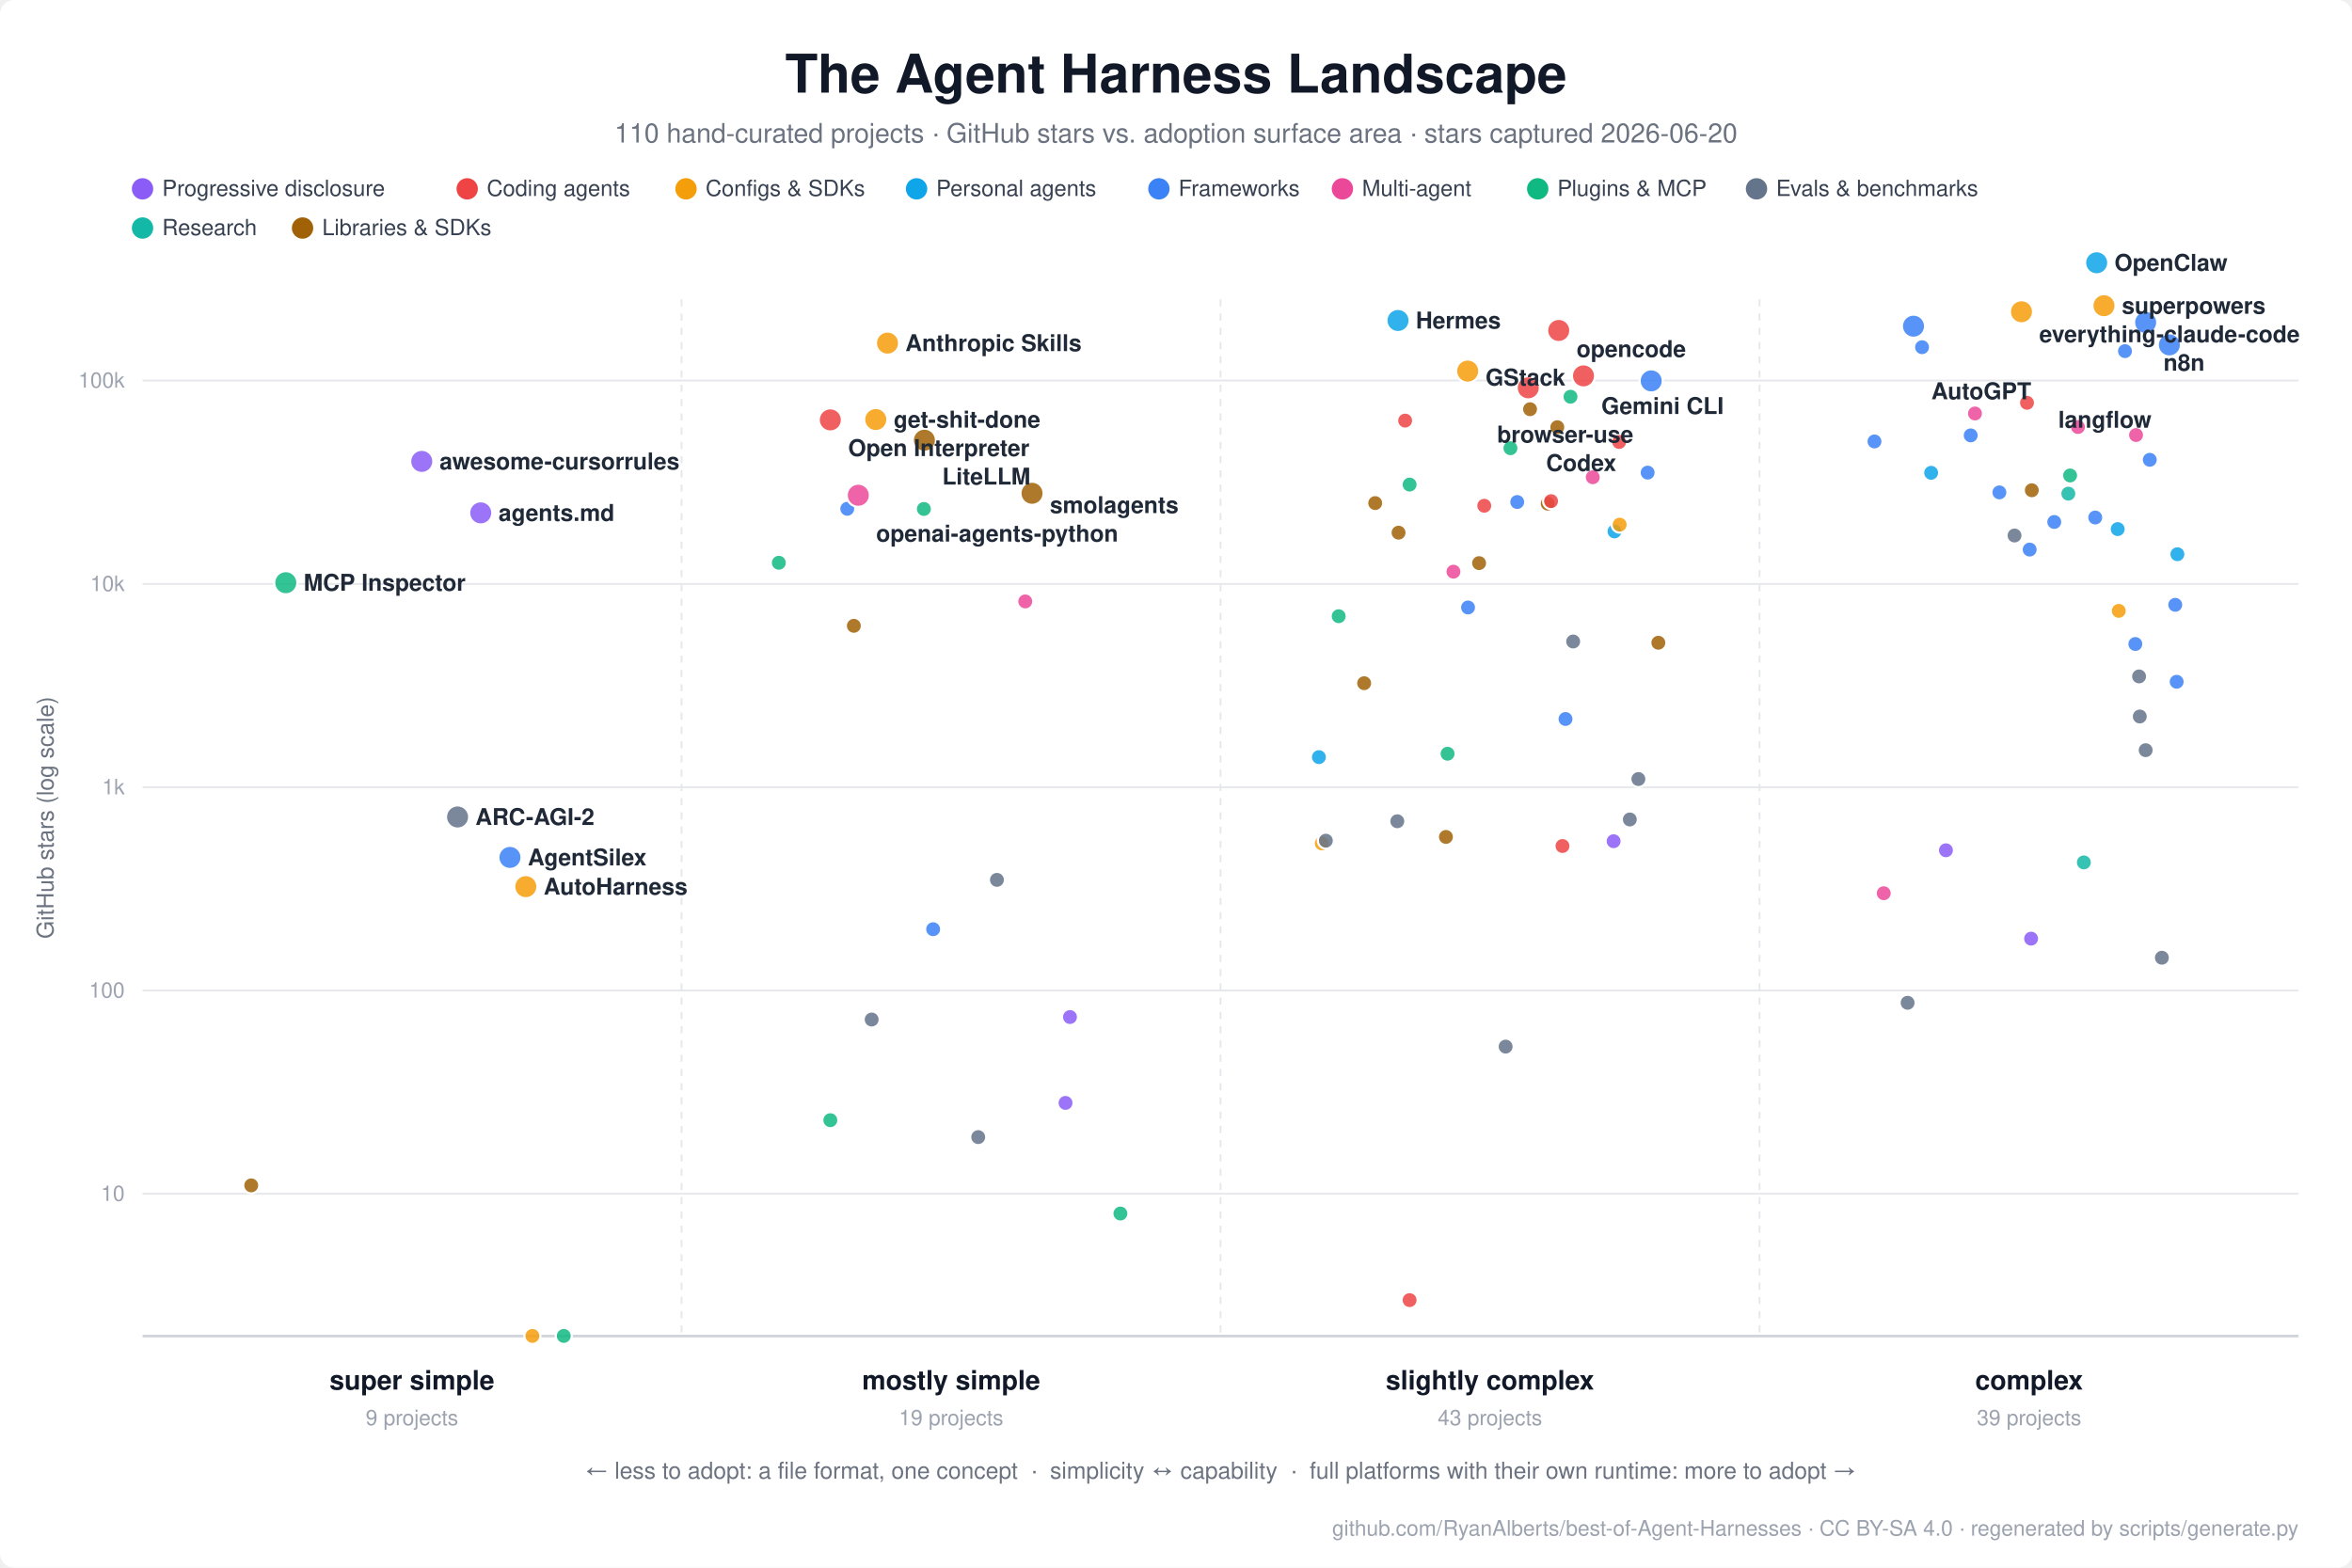
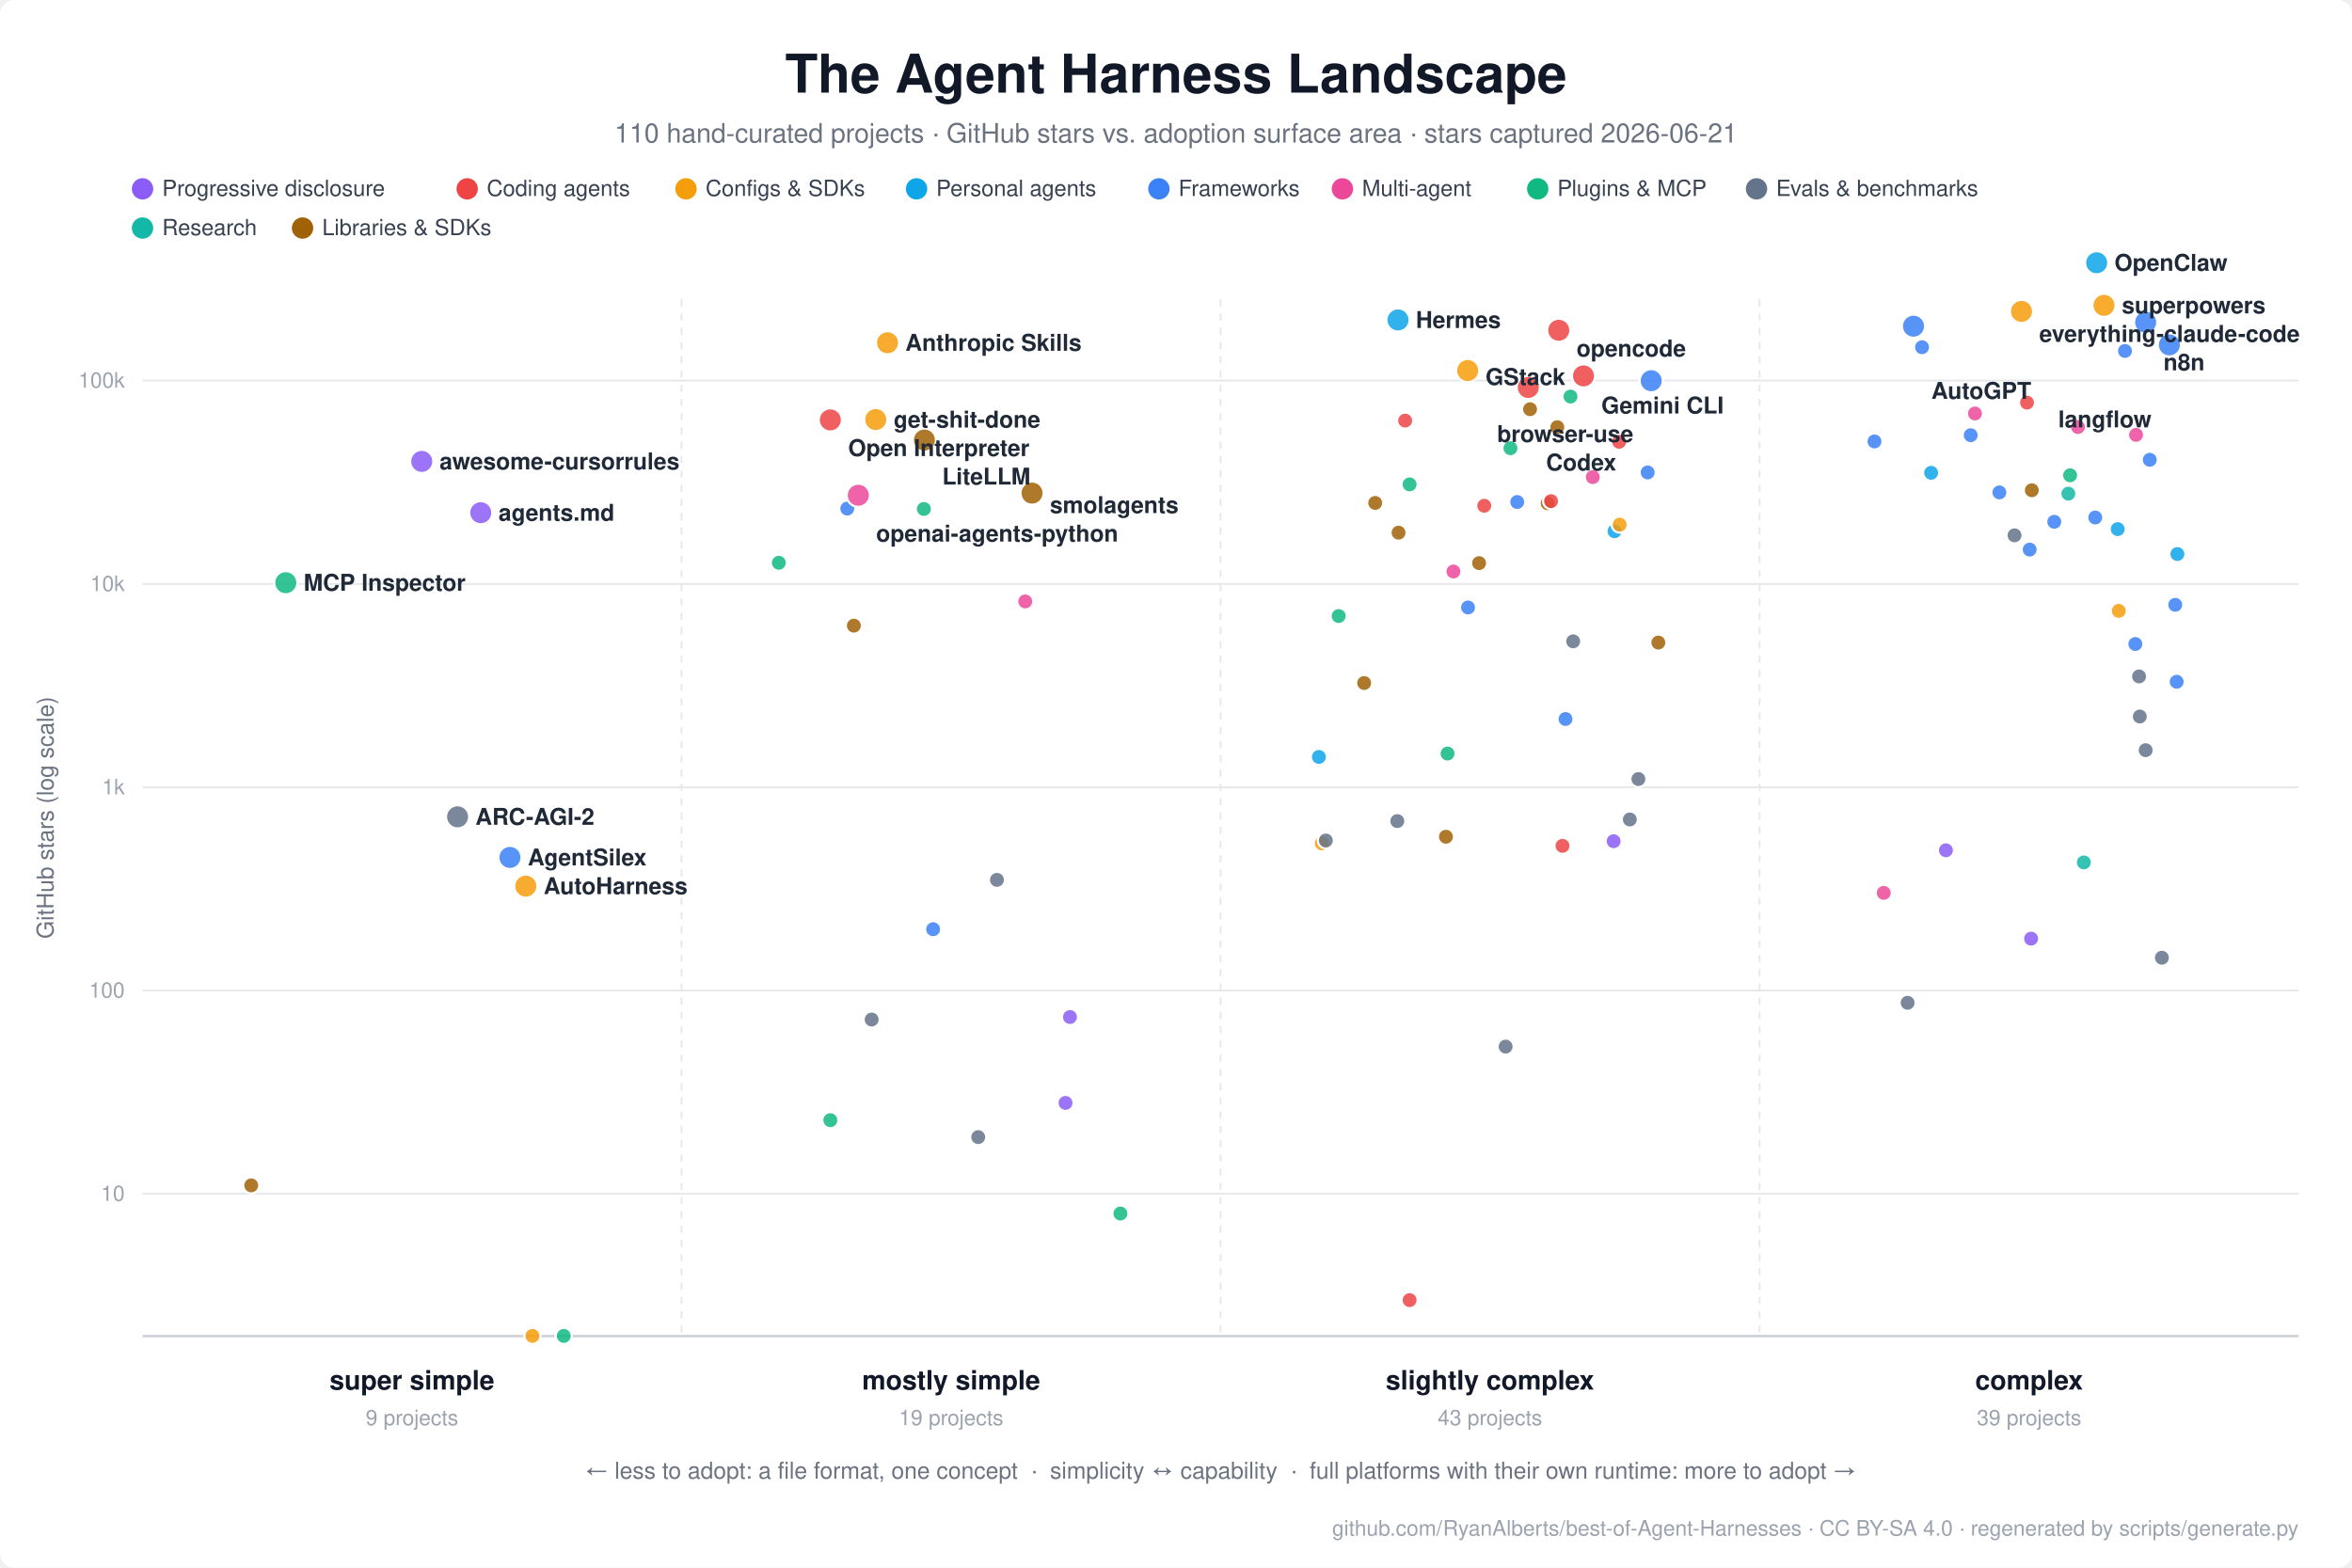
<svg xmlns="http://www.w3.org/2000/svg" viewBox="0 0 1320 880" font-family="-apple-system, 'Segoe UI', Helvetica, Arial, sans-serif">
  <rect width="1320" height="880" fill="#ffffff" rx="8" />
  <text x="660.0" y="52" text-anchor="middle" font-size="30" font-weight="700" fill="#111827">The Agent Harness Landscape</text>
-   <text x="660.0" y="80" text-anchor="middle" font-size="15" fill="#6b7280">110 hand-curated projects · GitHub stars vs. adoption surface area · stars captured 2026-06-20</text>
+   <text x="660.0" y="80" text-anchor="middle" font-size="15" fill="#6b7280">110 hand-curated projects · GitHub stars vs. adoption surface area · stars captured 2026-06-21</text>
  <circle cx="80" cy="106" r="6" fill="#8b5cf6" />
  <text x="91" y="110" font-size="12.5" fill="#374151">Progressive disclosure</text>
  <circle cx="262.2" cy="106" r="6" fill="#ef4444" />
  <text x="273.2" y="110" font-size="12.5" fill="#374151">Coding agents</text>
  <circle cx="385.0" cy="106" r="6" fill="#f59e0b" />
  <text x="396.0" y="110" font-size="12.5" fill="#374151">Configs &amp; SDKs</text>
  <circle cx="514.4" cy="106" r="6" fill="#0ea5e9" />
  <text x="525.4" y="110" font-size="12.5" fill="#374151">Personal agents</text>
  <circle cx="650.4" cy="106" r="6" fill="#3b82f6" />
  <text x="661.4" y="110" font-size="12.5" fill="#374151">Frameworks</text>
  <circle cx="753.4" cy="106" r="6" fill="#ec4899" />
  <text x="764.4" y="110" font-size="12.5" fill="#374151">Multi-agent</text>
  <circle cx="863.0" cy="106" r="6" fill="#10b981" />
  <text x="874.0" y="110" font-size="12.5" fill="#374151">Plugins &amp; MCP</text>
  <circle cx="985.8" cy="106" r="6" fill="#64748b" />
  <text x="996.8" y="110" font-size="12.5" fill="#374151">Evals &amp; benchmarks</text>
  <circle cx="80" cy="128" r="6" fill="#14b8a6" />
  <text x="91" y="132" font-size="12.5" fill="#374151">Research</text>
  <circle cx="169.8" cy="128" r="6" fill="#a16207" />
  <text x="180.8" y="132" font-size="12.5" fill="#374151">Libraries &amp; SDKs</text>
  <line x1="80" y1="670.1" x2="1290" y2="670.1" stroke="#e5e7eb" stroke-width="1" />
  <text x="70" y="674.1" text-anchor="end" font-size="12" fill="#9ca3af">10</text>
  <line x1="80" y1="556.0" x2="1290" y2="556.0" stroke="#e5e7eb" stroke-width="1" />
  <text x="70" y="560.0" text-anchor="end" font-size="12" fill="#9ca3af">100</text>
  <line x1="80" y1="441.9" x2="1290" y2="441.9" stroke="#e5e7eb" stroke-width="1" />
  <text x="70" y="445.9" text-anchor="end" font-size="12" fill="#9ca3af">1k</text>
  <line x1="80" y1="327.8" x2="1290" y2="327.8" stroke="#e5e7eb" stroke-width="1" />
  <text x="70" y="331.8" text-anchor="end" font-size="12" fill="#9ca3af">10k</text>
  <line x1="80" y1="213.6" x2="1290" y2="213.6" stroke="#e5e7eb" stroke-width="1" />
  <text x="70" y="217.6" text-anchor="end" font-size="12" fill="#9ca3af">100k</text>
  <text x="30" y="459" font-size="13" fill="#6b7280" transform="rotate(-90 30 459)" text-anchor="middle">GitHub stars (log scale)</text>
  <text x="231.2" y="780" text-anchor="middle" font-size="15" font-weight="600" fill="#111827">super simple</text>
  <text x="231.2" y="800" text-anchor="middle" font-size="12" fill="#9ca3af">9 projects</text>
  <line x1="382.5" y1="168" x2="382.5" y2="750" stroke="#e5e7eb" stroke-width="1" stroke-dasharray="4 4" />
  <text x="533.8" y="780" text-anchor="middle" font-size="15" font-weight="600" fill="#111827">mostly simple</text>
  <text x="533.8" y="800" text-anchor="middle" font-size="12" fill="#9ca3af">19 projects</text>
  <line x1="685.0" y1="168" x2="685.0" y2="750" stroke="#e5e7eb" stroke-width="1" stroke-dasharray="4 4" />
  <text x="836.2" y="780" text-anchor="middle" font-size="15" font-weight="600" fill="#111827">slightly complex</text>
  <text x="836.2" y="800" text-anchor="middle" font-size="12" fill="#9ca3af">43 projects</text>
  <line x1="987.5" y1="168" x2="987.5" y2="750" stroke="#e5e7eb" stroke-width="1" stroke-dasharray="4 4" />
  <text x="1138.8" y="780" text-anchor="middle" font-size="15" font-weight="600" fill="#111827">complex</text>
  <text x="1138.8" y="800" text-anchor="middle" font-size="12" fill="#9ca3af">39 projects</text>
  <line x1="80" y1="750" x2="1290" y2="750" stroke="#d1d5db" stroke-width="1.5" />
  <text x="685.0" y="830" text-anchor="middle" font-size="13" fill="#6b7280">←  less to adopt: a file format, one concept  ·  simplicity ↔ capability  ·  full platforms with their own runtime: more to adopt  →</text>
  <circle cx="316.4" cy="749.9" r="4.5" fill="#10b981" fill-opacity="0.85" stroke="#ffffff" stroke-width="1.2" />
  <circle cx="298.8" cy="749.9" r="4.5" fill="#f59e0b" fill-opacity="0.85" stroke="#ffffff" stroke-width="1.2" />
  <circle cx="791.1" cy="729.8" r="4.5" fill="#ef4444" fill-opacity="0.85" stroke="#ffffff" stroke-width="1.2" />
  <circle cx="628.8" cy="681.2" r="4.5" fill="#10b981" fill-opacity="0.85" stroke="#ffffff" stroke-width="1.2" />
  <circle cx="141.0" cy="665.4" r="4.5" fill="#a16207" fill-opacity="0.85" stroke="#ffffff" stroke-width="1.2" />
  <circle cx="549.0" cy="638.3" r="4.5" fill="#64748b" fill-opacity="0.85" stroke="#ffffff" stroke-width="1.2" />
  <circle cx="466.0" cy="628.8" r="4.5" fill="#10b981" fill-opacity="0.85" stroke="#ffffff" stroke-width="1.2" />
  <circle cx="598.0" cy="619.1" r="4.5" fill="#8b5cf6" fill-opacity="0.85" stroke="#ffffff" stroke-width="1.2" />
  <circle cx="845.0" cy="587.5" r="4.5" fill="#64748b" fill-opacity="0.85" stroke="#ffffff" stroke-width="1.2" />
  <circle cx="489.2" cy="572.3" r="4.5" fill="#64748b" fill-opacity="0.85" stroke="#ffffff" stroke-width="1.2" />
  <circle cx="600.5" cy="570.9" r="4.5" fill="#8b5cf6" fill-opacity="0.85" stroke="#ffffff" stroke-width="1.2" />
  <circle cx="1070.6" cy="562.9" r="4.5" fill="#64748b" fill-opacity="0.85" stroke="#ffffff" stroke-width="1.2" />
  <circle cx="1213.3" cy="537.6" r="4.5" fill="#64748b" fill-opacity="0.85" stroke="#ffffff" stroke-width="1.2" />
  <circle cx="1139.9" cy="526.9" r="4.5" fill="#8b5cf6" fill-opacity="0.85" stroke="#ffffff" stroke-width="1.2" />
  <circle cx="523.7" cy="521.6" r="4.5" fill="#3b82f6" fill-opacity="0.85" stroke="#ffffff" stroke-width="1.2" />
-   <circle cx="1057.2" cy="501.4" r="4.5" fill="#ec4899" fill-opacity="0.85" stroke="#ffffff" stroke-width="1.2" />
-   <circle cx="295.1" cy="497.7" r="6.5" fill="#f59e0b" fill-opacity="0.85" stroke="#ffffff" stroke-width="1.2" />
+   <circle cx="1057.2" cy="501.2" r="4.5" fill="#ec4899" fill-opacity="0.85" stroke="#ffffff" stroke-width="1.2" />
+   <circle cx="295.1" cy="497.4" r="6.5" fill="#f59e0b" fill-opacity="0.85" stroke="#ffffff" stroke-width="1.2" />
  <circle cx="559.5" cy="493.9" r="4.5" fill="#64748b" fill-opacity="0.85" stroke="#ffffff" stroke-width="1.2" />
  <circle cx="1169.5" cy="484.1" r="4.5" fill="#14b8a6" fill-opacity="0.85" stroke="#ffffff" stroke-width="1.2" />
  <circle cx="286.2" cy="481.3" r="6.5" fill="#3b82f6" fill-opacity="0.85" stroke="#ffffff" stroke-width="1.2" />
  <circle cx="1092.1" cy="477.3" r="4.5" fill="#8b5cf6" fill-opacity="0.85" stroke="#ffffff" stroke-width="1.2" />
-   <circle cx="876.9" cy="474.9" r="4.5" fill="#ef4444" fill-opacity="0.85" stroke="#ffffff" stroke-width="1.2" />
+   <circle cx="876.9" cy="474.8" r="4.5" fill="#ef4444" fill-opacity="0.85" stroke="#ffffff" stroke-width="1.2" />
  <circle cx="741.8" cy="473.4" r="4.5" fill="#f59e0b" fill-opacity="0.85" stroke="#ffffff" stroke-width="1.2" />
  <circle cx="905.6" cy="472.2" r="4.5" fill="#8b5cf6" fill-opacity="0.85" stroke="#ffffff" stroke-width="1.2" />
-   <circle cx="744.1" cy="471.9" r="4.5" fill="#64748b" fill-opacity="0.85" stroke="#ffffff" stroke-width="1.2" />
-   <circle cx="811.5" cy="469.8" r="4.5" fill="#a16207" fill-opacity="0.85" stroke="#ffffff" stroke-width="1.2" />
-   <circle cx="784.2" cy="461.0" r="4.5" fill="#64748b" fill-opacity="0.85" stroke="#ffffff" stroke-width="1.2" />
+   <circle cx="744.1" cy="471.8" r="4.5" fill="#64748b" fill-opacity="0.85" stroke="#ffffff" stroke-width="1.2" />
+   <circle cx="811.5" cy="469.7" r="4.5" fill="#a16207" fill-opacity="0.85" stroke="#ffffff" stroke-width="1.2" />
+   <circle cx="784.2" cy="460.9" r="4.5" fill="#64748b" fill-opacity="0.85" stroke="#ffffff" stroke-width="1.2" />
  <circle cx="914.7" cy="460.0" r="4.5" fill="#64748b" fill-opacity="0.85" stroke="#ffffff" stroke-width="1.2" />
-   <circle cx="256.8" cy="458.6" r="6.5" fill="#64748b" fill-opacity="0.85" stroke="#ffffff" stroke-width="1.2" />
+   <circle cx="256.8" cy="458.5" r="6.5" fill="#64748b" fill-opacity="0.85" stroke="#ffffff" stroke-width="1.2" />
  <circle cx="919.5" cy="437.3" r="4.5" fill="#64748b" fill-opacity="0.85" stroke="#ffffff" stroke-width="1.2" />
-   <circle cx="740.2" cy="425.0" r="4.5" fill="#0ea5e9" fill-opacity="0.85" stroke="#ffffff" stroke-width="1.2" />
-   <circle cx="812.4" cy="423.1" r="4.5" fill="#10b981" fill-opacity="0.85" stroke="#ffffff" stroke-width="1.2" />
+   <circle cx="740.2" cy="424.9" r="4.5" fill="#0ea5e9" fill-opacity="0.85" stroke="#ffffff" stroke-width="1.2" />
+   <circle cx="812.4" cy="423.0" r="4.5" fill="#10b981" fill-opacity="0.85" stroke="#ffffff" stroke-width="1.2" />
  <circle cx="1204.2" cy="421.1" r="4.5" fill="#64748b" fill-opacity="0.85" stroke="#ffffff" stroke-width="1.2" />
  <circle cx="878.6" cy="403.6" r="4.5" fill="#3b82f6" fill-opacity="0.85" stroke="#ffffff" stroke-width="1.2" />
  <circle cx="1200.9" cy="402.2" r="4.5" fill="#64748b" fill-opacity="0.85" stroke="#ffffff" stroke-width="1.2" />
-   <circle cx="765.6" cy="383.5" r="4.5" fill="#a16207" fill-opacity="0.85" stroke="#ffffff" stroke-width="1.2" />
+   <circle cx="765.6" cy="383.4" r="4.5" fill="#a16207" fill-opacity="0.85" stroke="#ffffff" stroke-width="1.2" />
  <circle cx="1221.6" cy="382.7" r="4.5" fill="#3b82f6" fill-opacity="0.85" stroke="#ffffff" stroke-width="1.2" />
  <circle cx="1200.5" cy="379.7" r="4.5" fill="#64748b" fill-opacity="0.85" stroke="#ffffff" stroke-width="1.2" />
  <circle cx="1198.4" cy="361.5" r="4.5" fill="#3b82f6" fill-opacity="0.85" stroke="#ffffff" stroke-width="1.2" />
-   <circle cx="930.7" cy="360.8" r="4.5" fill="#a16207" fill-opacity="0.85" stroke="#ffffff" stroke-width="1.2" />
-   <circle cx="882.9" cy="360.1" r="4.5" fill="#64748b" fill-opacity="0.85" stroke="#ffffff" stroke-width="1.2" />
-   <circle cx="479.2" cy="351.3" r="4.5" fill="#a16207" fill-opacity="0.85" stroke="#ffffff" stroke-width="1.2" />
-   <circle cx="751.3" cy="345.9" r="4.5" fill="#10b981" fill-opacity="0.85" stroke="#ffffff" stroke-width="1.2" />
+   <circle cx="930.7" cy="360.7" r="4.5" fill="#a16207" fill-opacity="0.85" stroke="#ffffff" stroke-width="1.2" />
+   <circle cx="882.9" cy="360.0" r="4.5" fill="#64748b" fill-opacity="0.85" stroke="#ffffff" stroke-width="1.2" />
+   <circle cx="479.2" cy="351.2" r="4.5" fill="#a16207" fill-opacity="0.85" stroke="#ffffff" stroke-width="1.2" />
+   <circle cx="751.3" cy="345.8" r="4.5" fill="#10b981" fill-opacity="0.85" stroke="#ffffff" stroke-width="1.2" />
  <circle cx="1189.1" cy="342.9" r="4.5" fill="#f59e0b" fill-opacity="0.85" stroke="#ffffff" stroke-width="1.2" />
  <circle cx="823.9" cy="341.0" r="4.5" fill="#3b82f6" fill-opacity="0.85" stroke="#ffffff" stroke-width="1.2" />
  <circle cx="1220.8" cy="339.5" r="4.5" fill="#3b82f6" fill-opacity="0.85" stroke="#ffffff" stroke-width="1.2" />
  <circle cx="575.4" cy="337.6" r="4.5" fill="#ec4899" fill-opacity="0.85" stroke="#ffffff" stroke-width="1.2" />
  <circle cx="160.4" cy="327.1" r="6.5" fill="#10b981" fill-opacity="0.85" stroke="#ffffff" stroke-width="1.2" />
-   <circle cx="815.7" cy="320.9" r="4.5" fill="#ec4899" fill-opacity="0.85" stroke="#ffffff" stroke-width="1.2" />
+   <circle cx="815.7" cy="320.8" r="4.5" fill="#ec4899" fill-opacity="0.85" stroke="#ffffff" stroke-width="1.2" />
  <circle cx="830.1" cy="316.1" r="4.5" fill="#a16207" fill-opacity="0.85" stroke="#ffffff" stroke-width="1.2" />
  <circle cx="437.1" cy="315.9" r="4.5" fill="#10b981" fill-opacity="0.85" stroke="#ffffff" stroke-width="1.2" />
-   <circle cx="1222.0" cy="311.1" r="4.5" fill="#0ea5e9" fill-opacity="0.85" stroke="#ffffff" stroke-width="1.2" />
+   <circle cx="1222.0" cy="311.0" r="4.5" fill="#0ea5e9" fill-opacity="0.85" stroke="#ffffff" stroke-width="1.2" />
  <circle cx="1139.1" cy="308.5" r="4.5" fill="#3b82f6" fill-opacity="0.85" stroke="#ffffff" stroke-width="1.2" />
-   <circle cx="1130.6" cy="300.6" r="4.5" fill="#64748b" fill-opacity="0.85" stroke="#ffffff" stroke-width="1.2" />
+   <circle cx="1130.6" cy="300.5" r="4.5" fill="#64748b" fill-opacity="0.85" stroke="#ffffff" stroke-width="1.2" />
  <circle cx="784.9" cy="299.0" r="4.5" fill="#a16207" fill-opacity="0.85" stroke="#ffffff" stroke-width="1.2" />
-   <circle cx="906.1" cy="298.3" r="4.5" fill="#0ea5e9" fill-opacity="0.85" stroke="#ffffff" stroke-width="1.2" />
+   <circle cx="906.1" cy="298.2" r="4.5" fill="#0ea5e9" fill-opacity="0.85" stroke="#ffffff" stroke-width="1.2" />
  <circle cx="1188.5" cy="297.0" r="4.5" fill="#0ea5e9" fill-opacity="0.85" stroke="#ffffff" stroke-width="1.2" />
  <circle cx="909.0" cy="294.5" r="4.5" fill="#f59e0b" fill-opacity="0.85" stroke="#ffffff" stroke-width="1.2" />
-   <circle cx="1152.9" cy="293.0" r="4.5" fill="#3b82f6" fill-opacity="0.85" stroke="#ffffff" stroke-width="1.2" />
+   <circle cx="1152.9" cy="292.9" r="4.5" fill="#3b82f6" fill-opacity="0.85" stroke="#ffffff" stroke-width="1.2" />
  <circle cx="1175.9" cy="290.5" r="4.5" fill="#3b82f6" fill-opacity="0.85" stroke="#ffffff" stroke-width="1.2" />
-   <circle cx="269.8" cy="287.9" r="6.5" fill="#8b5cf6" fill-opacity="0.85" stroke="#ffffff" stroke-width="1.2" />
+   <circle cx="269.8" cy="287.8" r="6.5" fill="#8b5cf6" fill-opacity="0.85" stroke="#ffffff" stroke-width="1.2" />
  <circle cx="518.5" cy="285.7" r="4.5" fill="#10b981" fill-opacity="0.85" stroke="#ffffff" stroke-width="1.2" />
-   <circle cx="475.5" cy="285.6" r="4.5" fill="#3b82f6" fill-opacity="0.85" stroke="#ffffff" stroke-width="1.2" />
+   <circle cx="475.5" cy="285.5" r="4.5" fill="#3b82f6" fill-opacity="0.85" stroke="#ffffff" stroke-width="1.2" />
  <circle cx="833.0" cy="283.9" r="4.5" fill="#ef4444" fill-opacity="0.85" stroke="#ffffff" stroke-width="1.2" />
-   <circle cx="868.6" cy="282.7" r="4.5" fill="#a16207" fill-opacity="0.85" stroke="#ffffff" stroke-width="1.2" />
-   <circle cx="771.8" cy="282.4" r="4.5" fill="#a16207" fill-opacity="0.85" stroke="#ffffff" stroke-width="1.2" />
+   <circle cx="868.6" cy="282.5" r="4.5" fill="#a16207" fill-opacity="0.85" stroke="#ffffff" stroke-width="1.2" />
+   <circle cx="771.8" cy="282.3" r="4.5" fill="#a16207" fill-opacity="0.85" stroke="#ffffff" stroke-width="1.2" />
  <circle cx="851.5" cy="281.8" r="4.5" fill="#3b82f6" fill-opacity="0.85" stroke="#ffffff" stroke-width="1.2" />
  <circle cx="870.5" cy="281.3" r="4.5" fill="#ef4444" fill-opacity="0.85" stroke="#ffffff" stroke-width="1.2" />
  <circle cx="481.7" cy="278.0" r="6.5" fill="#ec4899" fill-opacity="0.85" stroke="#ffffff" stroke-width="1.2" />
  <circle cx="1160.8" cy="277.1" r="4.5" fill="#14b8a6" fill-opacity="0.85" stroke="#ffffff" stroke-width="1.2" />
-   <circle cx="579.2" cy="276.9" r="6.5" fill="#a16207" fill-opacity="0.85" stroke="#ffffff" stroke-width="1.2" />
+   <circle cx="579.2" cy="276.8" r="6.5" fill="#a16207" fill-opacity="0.85" stroke="#ffffff" stroke-width="1.2" />
  <circle cx="1122.1" cy="276.4" r="4.5" fill="#3b82f6" fill-opacity="0.85" stroke="#ffffff" stroke-width="1.2" />
  <circle cx="1140.3" cy="275.2" r="4.5" fill="#a16207" fill-opacity="0.85" stroke="#ffffff" stroke-width="1.2" />
-   <circle cx="791.1" cy="272.0" r="4.5" fill="#10b981" fill-opacity="0.85" stroke="#ffffff" stroke-width="1.2" />
-   <circle cx="893.9" cy="267.9" r="4.5" fill="#ec4899" fill-opacity="0.85" stroke="#ffffff" stroke-width="1.2" />
-   <circle cx="1161.8" cy="266.9" r="4.5" fill="#10b981" fill-opacity="0.85" stroke="#ffffff" stroke-width="1.2" />
+   <circle cx="791.1" cy="271.9" r="4.5" fill="#10b981" fill-opacity="0.85" stroke="#ffffff" stroke-width="1.2" />
+   <circle cx="893.9" cy="267.8" r="4.5" fill="#ec4899" fill-opacity="0.85" stroke="#ffffff" stroke-width="1.2" />
+   <circle cx="1161.8" cy="266.8" r="4.5" fill="#10b981" fill-opacity="0.85" stroke="#ffffff" stroke-width="1.2" />
  <circle cx="1083.8" cy="265.4" r="4.5" fill="#0ea5e9" fill-opacity="0.85" stroke="#ffffff" stroke-width="1.2" />
-   <circle cx="924.7" cy="265.3" r="4.5" fill="#3b82f6" fill-opacity="0.85" stroke="#ffffff" stroke-width="1.2" />
+   <circle cx="924.7" cy="265.2" r="4.5" fill="#3b82f6" fill-opacity="0.85" stroke="#ffffff" stroke-width="1.2" />
  <circle cx="236.7" cy="259.0" r="6.5" fill="#8b5cf6" fill-opacity="0.85" stroke="#ffffff" stroke-width="1.2" />
  <circle cx="1206.5" cy="258.1" r="4.5" fill="#3b82f6" fill-opacity="0.85" stroke="#ffffff" stroke-width="1.2" />
  <circle cx="847.7" cy="251.6" r="4.5" fill="#10b981" fill-opacity="0.85" stroke="#ffffff" stroke-width="1.2" />
-   <circle cx="908.7" cy="248.1" r="4.5" fill="#ef4444" fill-opacity="0.85" stroke="#ffffff" stroke-width="1.2" />
+   <circle cx="908.7" cy="248.0" r="4.5" fill="#ef4444" fill-opacity="0.85" stroke="#ffffff" stroke-width="1.2" />
  <circle cx="1052.0" cy="247.8" r="4.5" fill="#3b82f6" fill-opacity="0.85" stroke="#ffffff" stroke-width="1.2" />
-   <circle cx="518.8" cy="247.1" r="6.5" fill="#a16207" fill-opacity="0.85" stroke="#ffffff" stroke-width="1.2" />
-   <circle cx="1106.0" cy="244.4" r="4.5" fill="#3b82f6" fill-opacity="0.85" stroke="#ffffff" stroke-width="1.2" />
-   <circle cx="1198.8" cy="244.2" r="4.5" fill="#ec4899" fill-opacity="0.85" stroke="#ffffff" stroke-width="1.2" />
+   <circle cx="518.8" cy="247.0" r="6.5" fill="#a16207" fill-opacity="0.85" stroke="#ffffff" stroke-width="1.2" />
+   <circle cx="1106.0" cy="244.3" r="4.5" fill="#3b82f6" fill-opacity="0.85" stroke="#ffffff" stroke-width="1.2" />
+   <circle cx="1198.8" cy="244.1" r="4.5" fill="#ec4899" fill-opacity="0.85" stroke="#ffffff" stroke-width="1.2" />
  <circle cx="874.0" cy="239.8" r="4.5" fill="#a16207" fill-opacity="0.85" stroke="#ffffff" stroke-width="1.2" />
  <circle cx="1166.2" cy="239.7" r="4.5" fill="#ec4899" fill-opacity="0.85" stroke="#ffffff" stroke-width="1.2" />
  <circle cx="788.6" cy="236.1" r="4.5" fill="#ef4444" fill-opacity="0.85" stroke="#ffffff" stroke-width="1.2" />
  <circle cx="466.0" cy="235.7" r="6.5" fill="#ef4444" fill-opacity="0.85" stroke="#ffffff" stroke-width="1.2" />
  <circle cx="491.5" cy="235.5" r="6.5" fill="#f59e0b" fill-opacity="0.85" stroke="#ffffff" stroke-width="1.2" />
  <circle cx="1108.4" cy="232.1" r="4.5" fill="#ec4899" fill-opacity="0.85" stroke="#ffffff" stroke-width="1.2" />
  <circle cx="858.7" cy="229.7" r="4.5" fill="#a16207" fill-opacity="0.85" stroke="#ffffff" stroke-width="1.2" />
-   <circle cx="1137.6" cy="226.1" r="4.5" fill="#ef4444" fill-opacity="0.85" stroke="#ffffff" stroke-width="1.2" />
-   <circle cx="881.4" cy="222.7" r="4.5" fill="#10b981" fill-opacity="0.85" stroke="#ffffff" stroke-width="1.2" />
-   <circle cx="857.7" cy="217.7" r="6.5" fill="#ef4444" fill-opacity="0.85" stroke="#ffffff" stroke-width="1.2" />
-   <circle cx="926.7" cy="213.8" r="6.5" fill="#3b82f6" fill-opacity="0.85" stroke="#ffffff" stroke-width="1.2" />
+   <circle cx="1137.6" cy="226.0" r="4.5" fill="#ef4444" fill-opacity="0.85" stroke="#ffffff" stroke-width="1.2" />
+   <circle cx="881.4" cy="222.6" r="4.5" fill="#10b981" fill-opacity="0.85" stroke="#ffffff" stroke-width="1.2" />
+   <circle cx="857.7" cy="217.5" r="6.5" fill="#ef4444" fill-opacity="0.85" stroke="#ffffff" stroke-width="1.2" />
+   <circle cx="926.7" cy="213.7" r="6.5" fill="#3b82f6" fill-opacity="0.85" stroke="#ffffff" stroke-width="1.2" />
  <circle cx="888.7" cy="211.0" r="6.5" fill="#ef4444" fill-opacity="0.85" stroke="#ffffff" stroke-width="1.2" />
-   <circle cx="823.7" cy="208.3" r="6.5" fill="#f59e0b" fill-opacity="0.85" stroke="#ffffff" stroke-width="1.2" />
-   <circle cx="1192.6" cy="197.1" r="4.5" fill="#3b82f6" fill-opacity="0.85" stroke="#ffffff" stroke-width="1.2" />
+   <circle cx="823.7" cy="208.0" r="6.5" fill="#f59e0b" fill-opacity="0.85" stroke="#ffffff" stroke-width="1.2" />
+   <circle cx="1192.6" cy="197.0" r="4.5" fill="#3b82f6" fill-opacity="0.85" stroke="#ffffff" stroke-width="1.2" />
  <circle cx="1078.7" cy="194.9" r="4.5" fill="#3b82f6" fill-opacity="0.85" stroke="#ffffff" stroke-width="1.2" />
  <circle cx="1217.5" cy="193.6" r="6.5" fill="#3b82f6" fill-opacity="0.85" stroke="#ffffff" stroke-width="1.2" />
-   <circle cx="498.1" cy="192.6" r="6.5" fill="#f59e0b" fill-opacity="0.85" stroke="#ffffff" stroke-width="1.2" />
-   <circle cx="874.8" cy="185.5" r="6.5" fill="#ef4444" fill-opacity="0.85" stroke="#ffffff" stroke-width="1.2" />
+   <circle cx="498.1" cy="192.4" r="6.5" fill="#f59e0b" fill-opacity="0.85" stroke="#ffffff" stroke-width="1.2" />
+   <circle cx="874.8" cy="185.4" r="6.5" fill="#ef4444" fill-opacity="0.85" stroke="#ffffff" stroke-width="1.2" />
  <circle cx="1073.9" cy="183.1" r="6.5" fill="#3b82f6" fill-opacity="0.85" stroke="#ffffff" stroke-width="1.2" />
-   <circle cx="1204.2" cy="181.0" r="6.5" fill="#3b82f6" fill-opacity="0.85" stroke="#ffffff" stroke-width="1.2" />
-   <circle cx="784.6" cy="179.9" r="6.5" fill="#0ea5e9" fill-opacity="0.85" stroke="#ffffff" stroke-width="1.2" />
-   <circle cx="1134.5" cy="175.0" r="6.5" fill="#f59e0b" fill-opacity="0.85" stroke="#ffffff" stroke-width="1.2" />
-   <circle cx="1180.8" cy="171.6" r="6.5" fill="#f59e0b" fill-opacity="0.85" stroke="#ffffff" stroke-width="1.2" />
+   <circle cx="1204.2" cy="180.9" r="6.5" fill="#3b82f6" fill-opacity="0.85" stroke="#ffffff" stroke-width="1.2" />
+   <circle cx="784.6" cy="179.6" r="6.5" fill="#0ea5e9" fill-opacity="0.85" stroke="#ffffff" stroke-width="1.2" />
+   <circle cx="1134.5" cy="174.8" r="6.5" fill="#f59e0b" fill-opacity="0.85" stroke="#ffffff" stroke-width="1.2" />
+   <circle cx="1180.8" cy="171.4" r="6.5" fill="#f59e0b" fill-opacity="0.85" stroke="#ffffff" stroke-width="1.2" />
  <circle cx="1176.7" cy="147.5" r="6.5" fill="#0ea5e9" fill-opacity="0.85" stroke="#ffffff" stroke-width="1.2" />
  <text x="246.7" y="263.5" text-anchor="start" font-size="13" font-weight="600" fill="#1f2937">awesome-cursorrules</text>
-   <text x="279.8" y="292.4" text-anchor="start" font-size="13" font-weight="600" fill="#1f2937">agents.md</text>
+   <text x="279.8" y="292.3" text-anchor="start" font-size="13" font-weight="600" fill="#1f2937">agents.md</text>
  <text x="170.4" y="331.6" text-anchor="start" font-size="13" font-weight="600" fill="#1f2937">MCP Inspector</text>
-   <text x="266.8" y="463.1" text-anchor="start" font-size="13" font-weight="600" fill="#1f2937">ARC-AGI-2</text>
+   <text x="266.8" y="463.0" text-anchor="start" font-size="13" font-weight="600" fill="#1f2937">ARC-AGI-2</text>
  <text x="296.2" y="485.8" text-anchor="start" font-size="13" font-weight="600" fill="#1f2937">AgentSilex</text>
-   <text x="305.1" y="502.2" text-anchor="start" font-size="13" font-weight="600" fill="#1f2937">AutoHarness</text>
-   <text x="508.1" y="197.1" text-anchor="start" font-size="13" font-weight="600" fill="#1f2937">Anthropic Skills</text>
+   <text x="305.1" y="501.9" text-anchor="start" font-size="13" font-weight="600" fill="#1f2937">AutoHarness</text>
+   <text x="508.1" y="196.9" text-anchor="start" font-size="13" font-weight="600" fill="#1f2937">Anthropic Skills</text>
  <text x="501.5" y="240.0" text-anchor="start" font-size="13" font-weight="600" fill="#1f2937">get-shit-done</text>
  <text x="476.0" y="256.0" text-anchor="start" font-size="13" font-weight="600" fill="#1f2937">Open Interpreter</text>
  <text x="528.8" y="272.0" text-anchor="start" font-size="13" font-weight="600" fill="#1f2937">LiteLLM</text>
  <text x="589.2" y="288.0" text-anchor="start" font-size="13" font-weight="600" fill="#1f2937">smolagents</text>
  <text x="491.7" y="304.0" text-anchor="start" font-size="13" font-weight="600" fill="#1f2937">openai-agents-python</text>
-   <text x="794.6" y="184.4" text-anchor="start" font-size="13" font-weight="600" fill="#1f2937">Hermes</text>
-   <text x="884.8" y="200.4" text-anchor="start" font-size="13" font-weight="600" fill="#1f2937">opencode</text>
-   <text x="833.7" y="216.4" text-anchor="start" font-size="13" font-weight="600" fill="#1f2937">GStack</text>
-   <text x="898.7" y="232.4" text-anchor="start" font-size="13" font-weight="600" fill="#1f2937">Gemini CLI</text>
-   <text x="916.7" y="248.4" text-anchor="end" font-size="13" font-weight="600" fill="#1f2937">browser-use</text>
-   <text x="867.7" y="264.4" text-anchor="start" font-size="13" font-weight="600" fill="#1f2937">Codex</text>
+   <text x="794.6" y="184.1" text-anchor="start" font-size="13" font-weight="600" fill="#1f2937">Hermes</text>
+   <text x="884.8" y="200.1" text-anchor="start" font-size="13" font-weight="600" fill="#1f2937">opencode</text>
+   <text x="833.7" y="216.1" text-anchor="start" font-size="13" font-weight="600" fill="#1f2937">GStack</text>
+   <text x="898.7" y="232.1" text-anchor="start" font-size="13" font-weight="600" fill="#1f2937">Gemini CLI</text>
+   <text x="916.7" y="248.1" text-anchor="end" font-size="13" font-weight="600" fill="#1f2937">browser-use</text>
+   <text x="867.7" y="264.1" text-anchor="start" font-size="13" font-weight="600" fill="#1f2937">Codex</text>
  <text x="1186.7" y="152.0" text-anchor="start" font-size="13" font-weight="600" fill="#1f2937">OpenClaw</text>
-   <text x="1190.8" y="176.1" text-anchor="start" font-size="13" font-weight="600" fill="#1f2937">superpowers</text>
-   <text x="1144.5" y="192.1" text-anchor="start" font-size="13" font-weight="600" fill="#1f2937">everything-claude-code</text>
-   <text x="1214.2" y="208.1" text-anchor="start" font-size="13" font-weight="600" fill="#1f2937">n8n</text>
-   <text x="1083.9" y="224.1" text-anchor="start" font-size="13" font-weight="600" fill="#1f2937">AutoGPT</text>
-   <text x="1207.5" y="240.1" text-anchor="end" font-size="13" font-weight="600" fill="#1f2937">langflow</text>
+   <text x="1190.8" y="175.9" text-anchor="start" font-size="13" font-weight="600" fill="#1f2937">superpowers</text>
+   <text x="1144.5" y="191.9" text-anchor="start" font-size="13" font-weight="600" fill="#1f2937">everything-claude-code</text>
+   <text x="1214.2" y="207.9" text-anchor="start" font-size="13" font-weight="600" fill="#1f2937">n8n</text>
+   <text x="1083.9" y="223.9" text-anchor="start" font-size="13" font-weight="600" fill="#1f2937">AutoGPT</text>
+   <text x="1207.5" y="239.9" text-anchor="end" font-size="13" font-weight="600" fill="#1f2937">langflow</text>
  <text x="1290" y="862" text-anchor="end" font-size="12" fill="#9ca3af">github.com/RyanAlberts/best-of-Agent-Harnesses · CC BY-SA 4.0 · regenerated by scripts/generate.py</text>
</svg>
